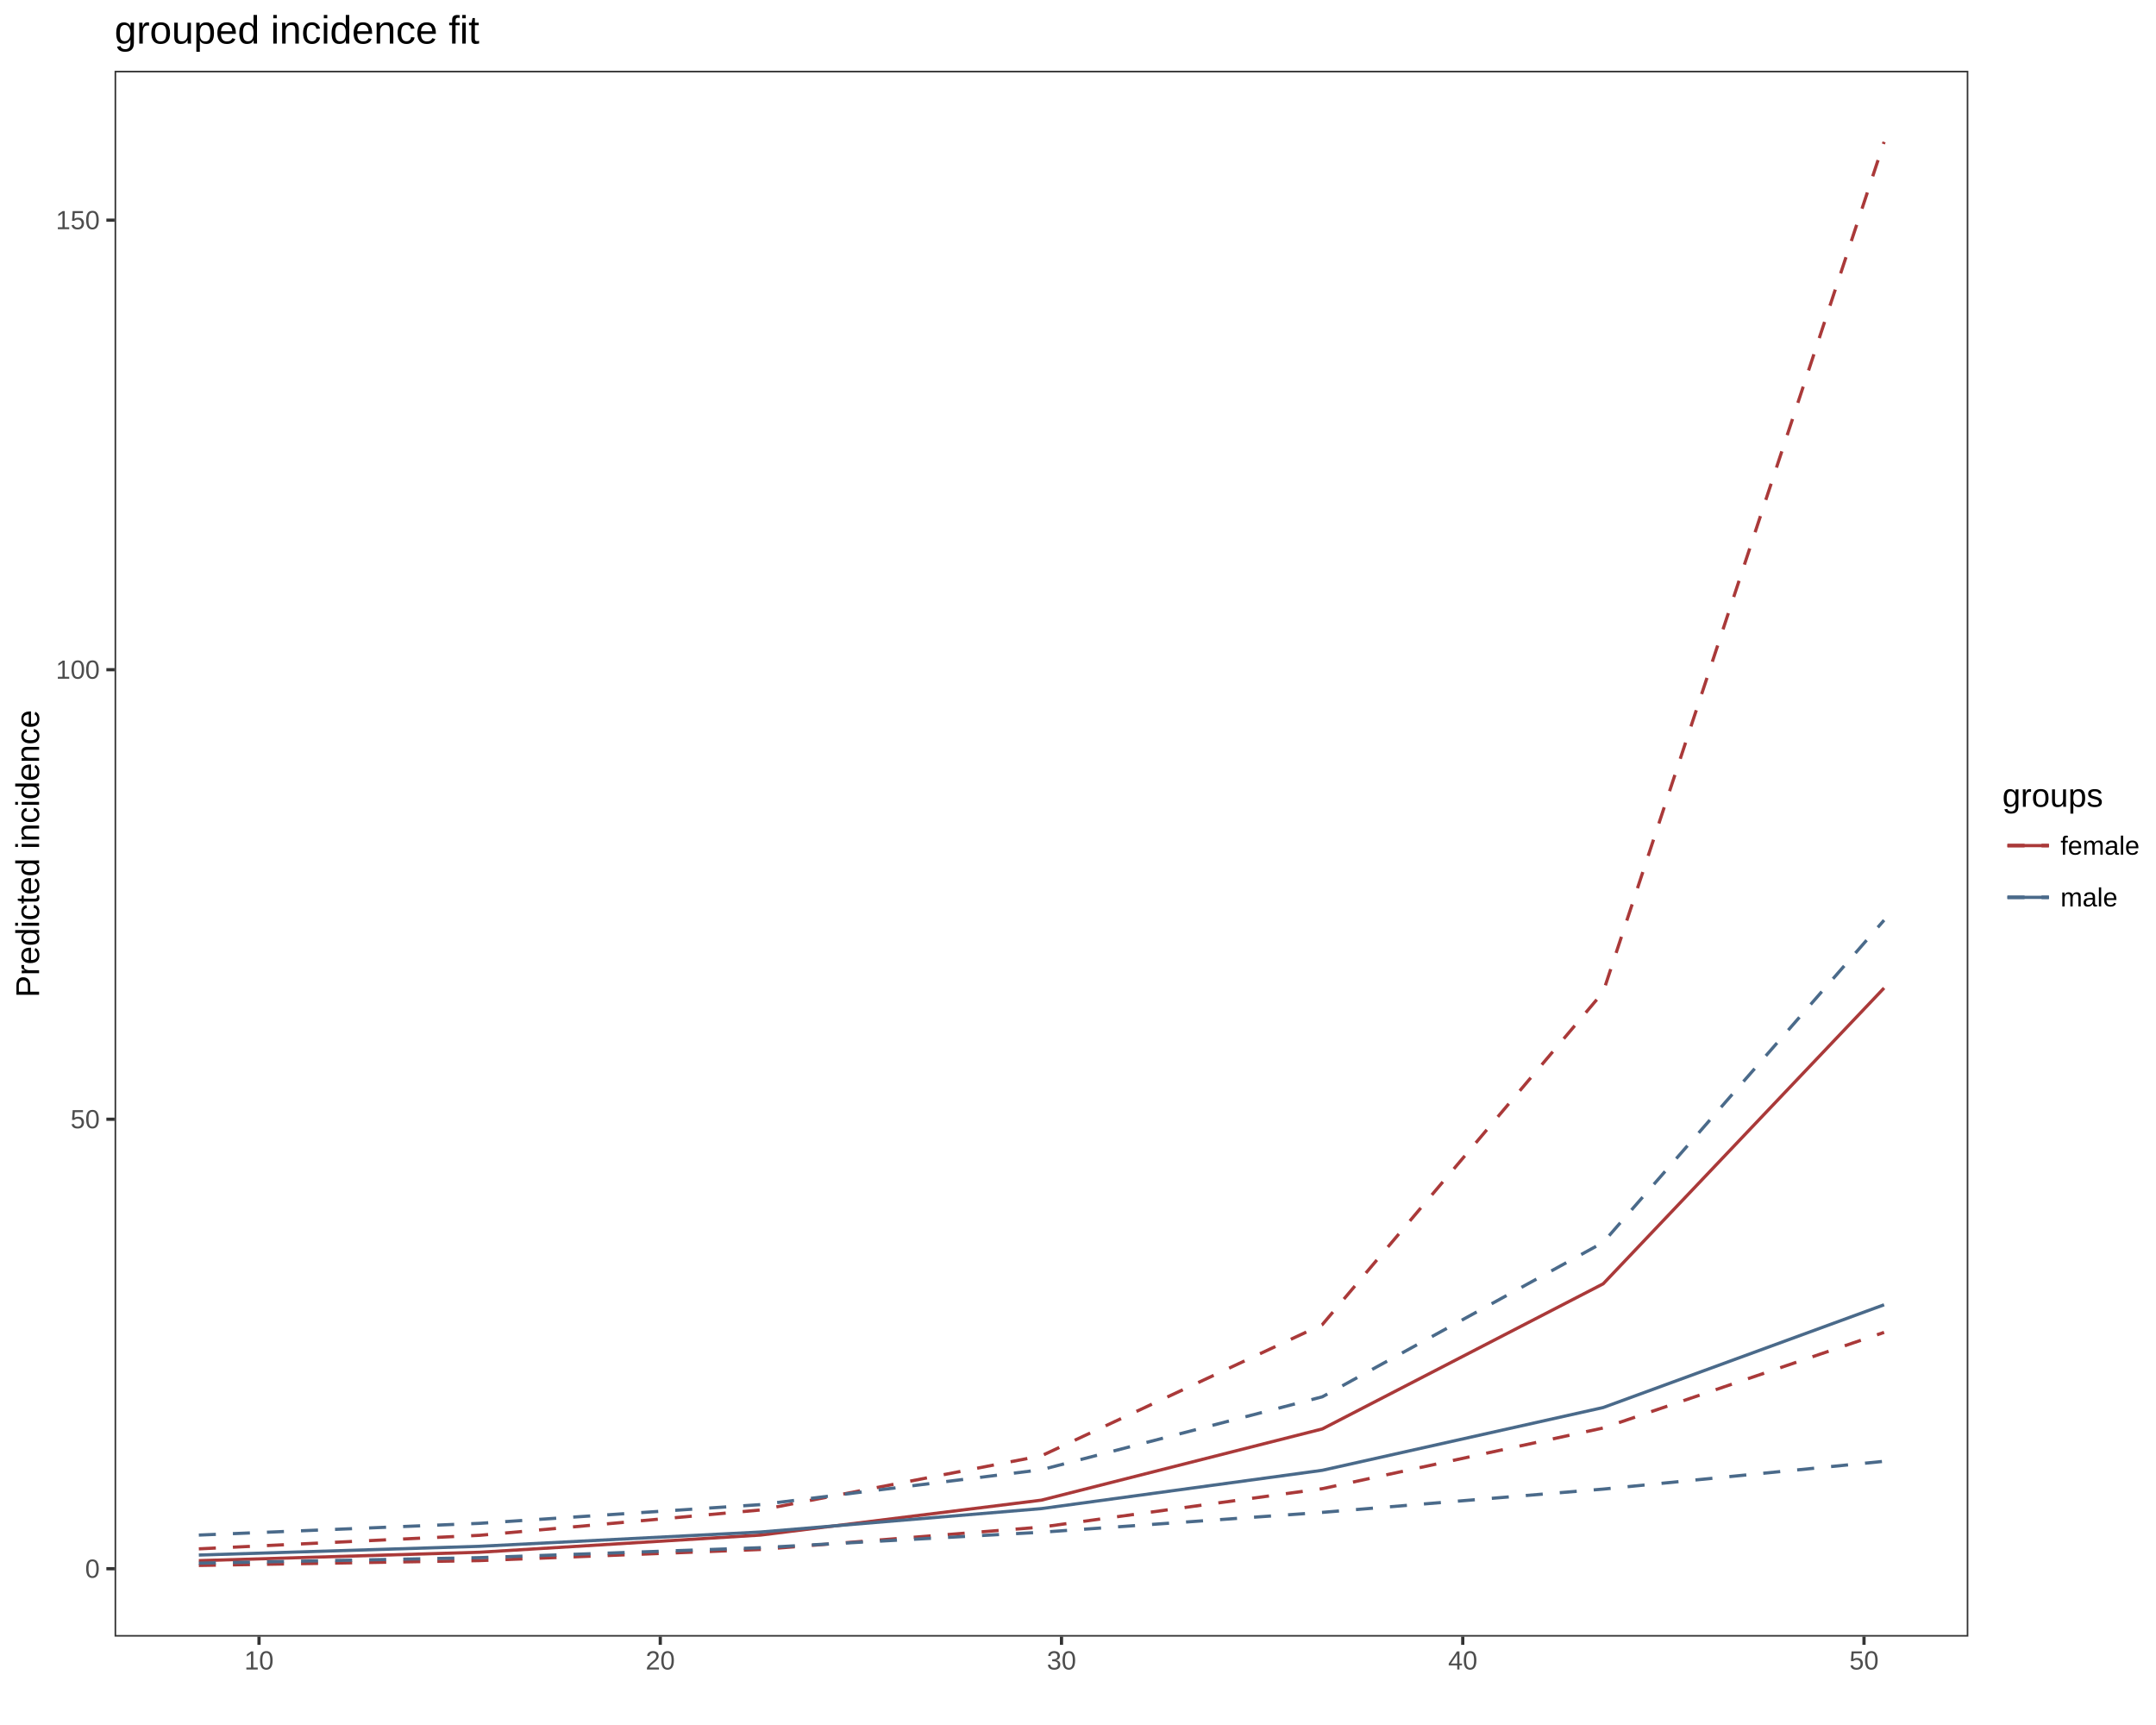
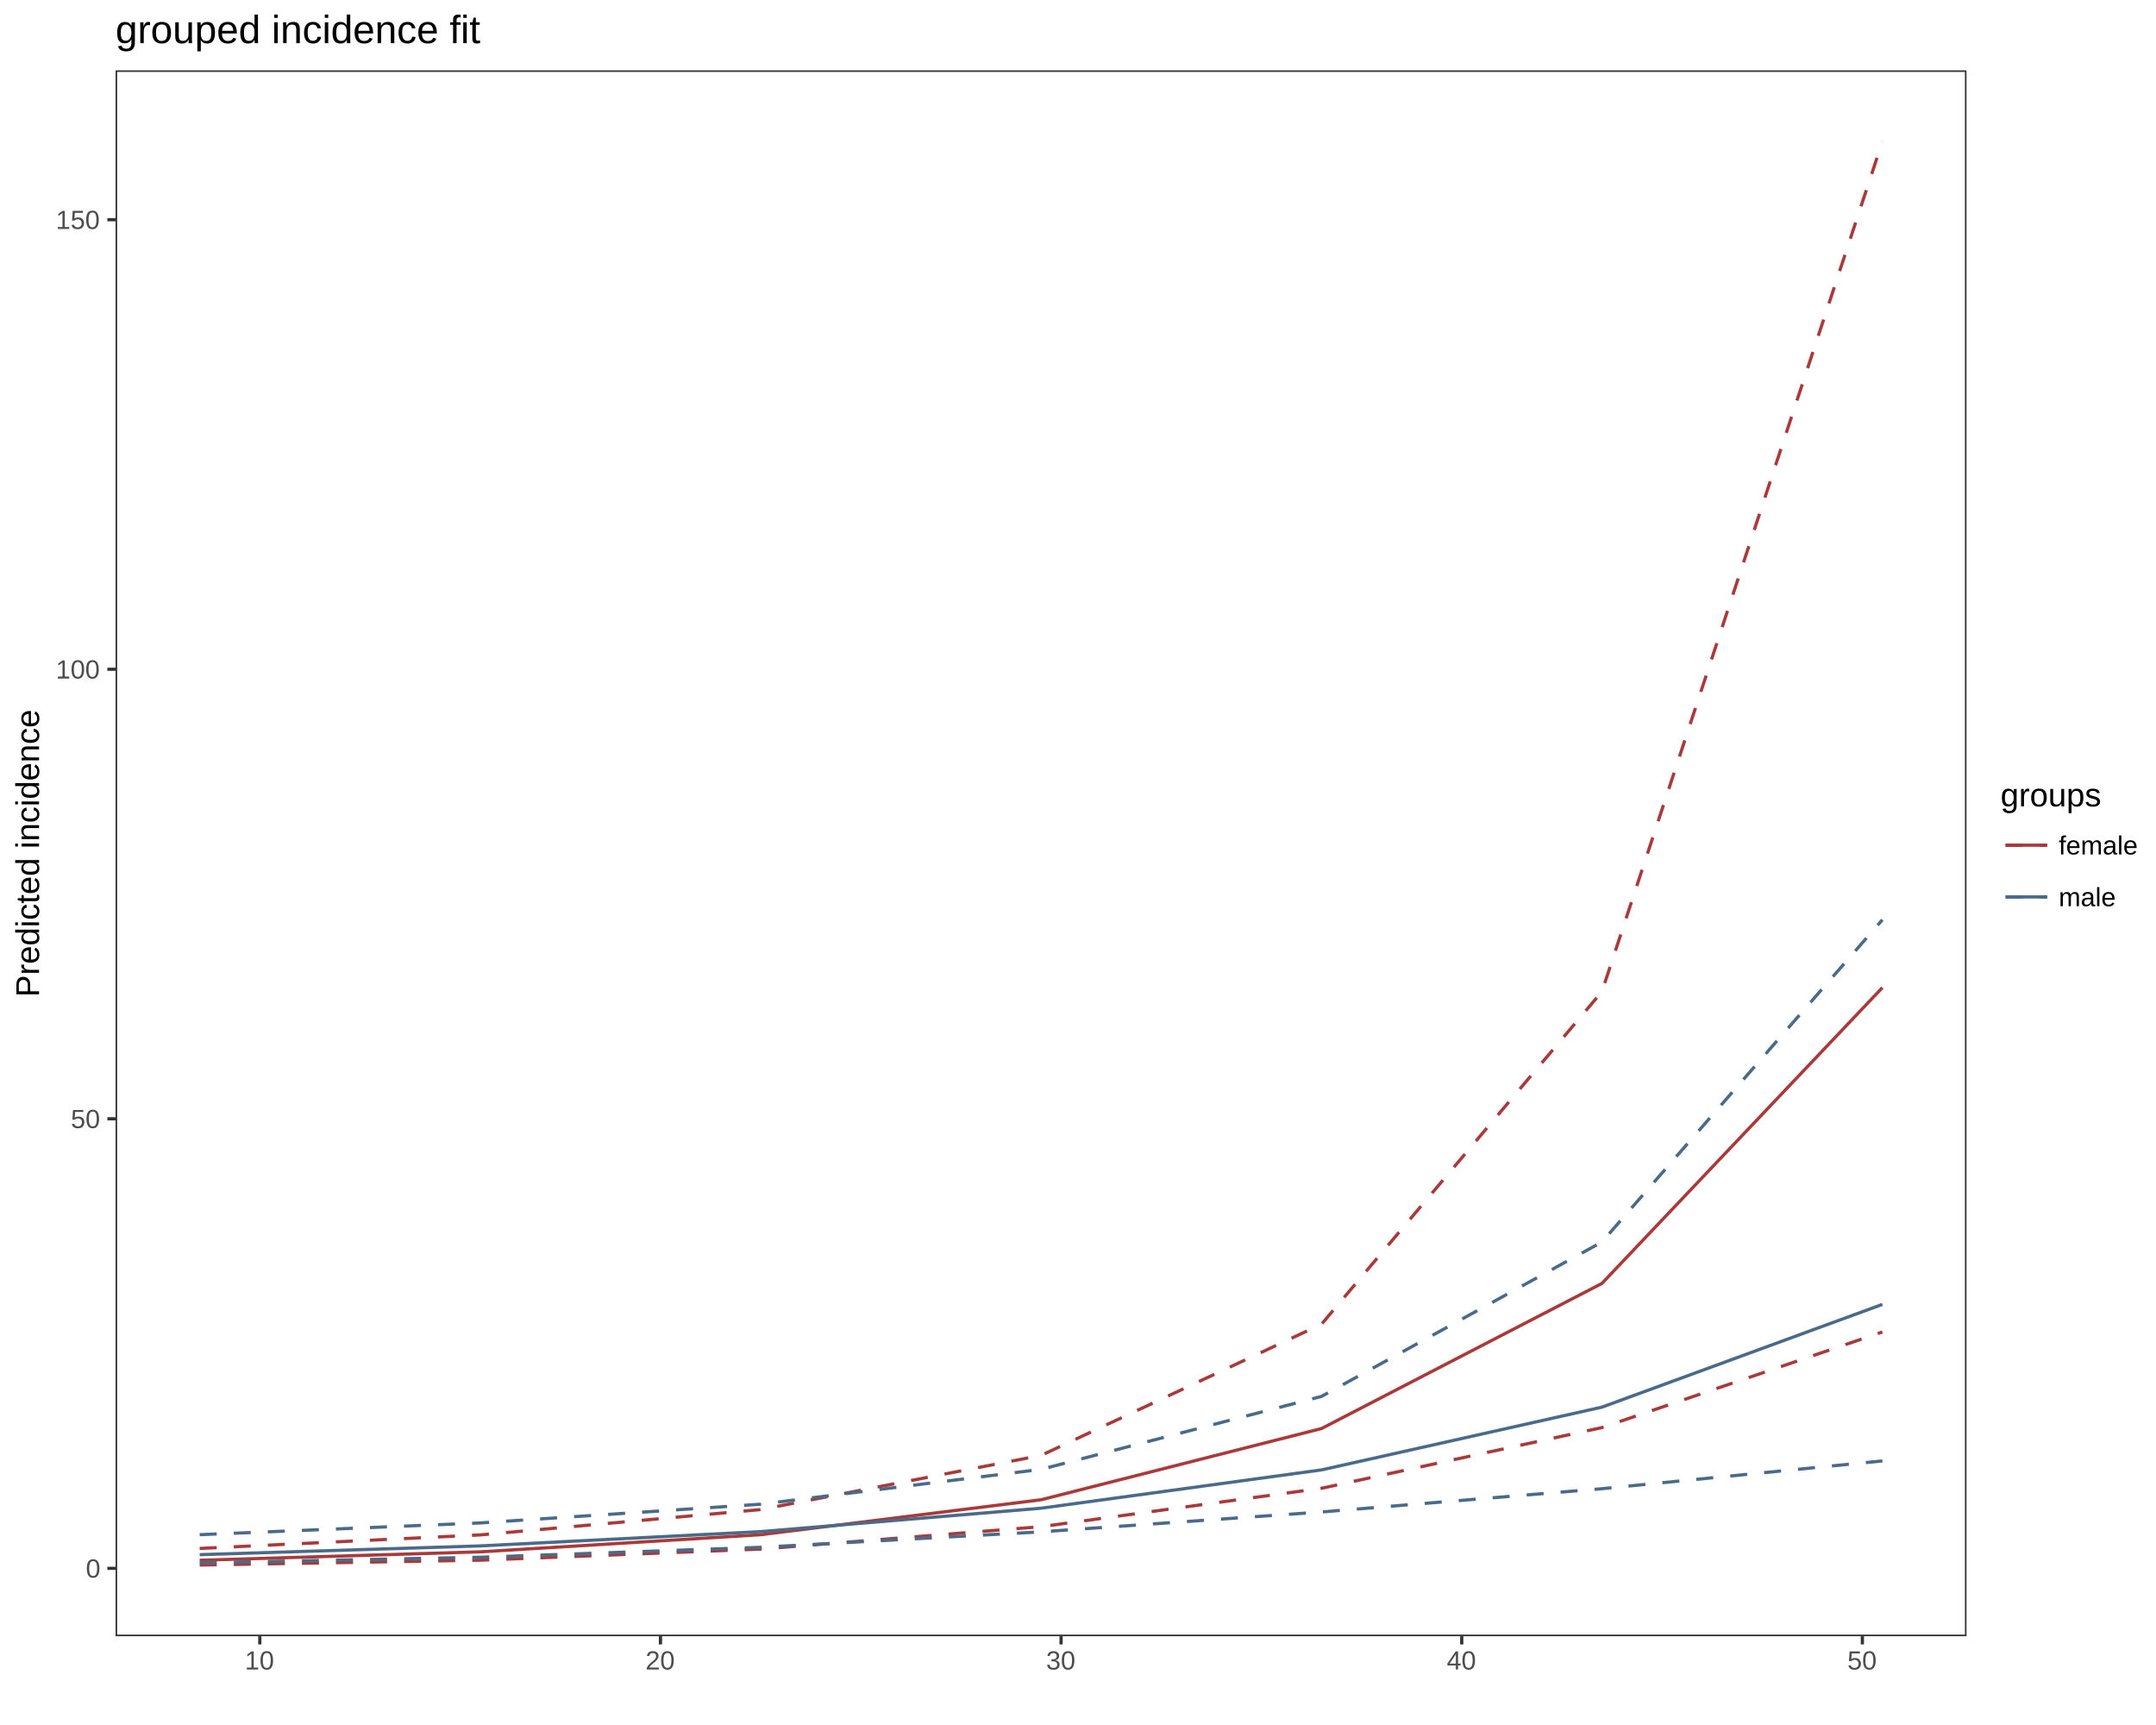
<svg xmlns="http://www.w3.org/2000/svg" viewBox="0 0 720.00 576.00">
  <defs>
    <style type="text/css">
    line, polyline, path, rect, circle {
      fill: none;
      stroke: #000000;
      stroke-linecap: round;
      stroke-linejoin: round;
      stroke-miterlimit: 10.00;
    }
  </style>
  </defs>
  <rect width="100%" height="100%" style="stroke: none; fill: #FFFFFF;" />
-   <rect x="-0.00" y="0.00" width="720.00" height="576.00" style="stroke-width: 1.07; stroke: #FFFFFF; fill: #FFFFFF;" />
+   <rect x="0.00" y="0.00" width="720.00" height="576.00" style="stroke-width: 1.07; stroke: #FFFFFF; fill: #FFFFFF;" />
  <defs>
-     <clipPath id="cpMzguMjU3OXw2NTcuMzI5fDU0Ni40ODd8MjMuNjI2NQ==">
-       <rect x="38.26" y="23.63" width="619.07" height="522.86" />
+     <clipPath id="cpMzguNTk0fDY1Ni43Mjl8NTQ2LjM2fDIzLjQ3Njc=">
+       <rect x="38.59" y="23.48" width="618.13" height="522.88" />
    </clipPath>
  </defs>
-   <rect x="38.26" y="23.63" width="619.07" height="522.86" style="stroke-width: 1.07; stroke: none; fill: #FFFFFF;" clip-path="url(#cpMzguMjU3OXw2NTcuMzI5fDU0Ni40ODd8MjMuNjI2NQ==)" />
-   <polyline points="66.40,521.12 160.20,518.31 253.99,512.58 347.79,500.92 441.59,477.14 535.39,428.68 629.19,329.91 " style="stroke-width: 1.07; stroke: #AA3939; stroke-linecap: butt;" clip-path="url(#cpMzguMjU3OXw2NTcuMzI5fDU0Ni40ODd8MjMuNjI2NQ==)" />
-   <polyline points="66.40,519.25 160.20,516.33 253.99,511.56 347.79,503.74 441.59,490.95 535.39,469.99 629.19,435.68 " style="stroke-width: 1.07; stroke: #4A6A8A; stroke-linecap: butt;" clip-path="url(#cpMzguMjU3OXw2NTcuMzI5fDU0Ni40ODd8MjMuNjI2NQ==)" />
-   <polyline points="66.40,522.72 160.20,521.10 253.99,517.39 347.79,509.91 441.59,497.09 535.39,476.82 629.19,444.90 " style="stroke-width: 1.07; stroke: #AA3939; stroke-dasharray: 5.69,5.69; stroke-linecap: butt;" clip-path="url(#cpMzguMjU3OXw2NTcuMzI5fDU0Ni40ODd8MjMuNjI2NQ==)" />
-   <polyline points="66.40,521.96 160.20,520.12 253.99,516.80 347.79,511.63 441.59,505.00 535.39,497.23 629.19,487.95 " style="stroke-width: 1.07; stroke: #4A6A8A; stroke-dasharray: 5.69,5.69; stroke-linecap: butt;" clip-path="url(#cpMzguMjU3OXw2NTcuMzI5fDU0Ni40ODd8MjMuNjI2NQ==)" />
-   <polyline points="66.40,517.18 160.20,512.66 253.99,504.20 347.79,486.11 441.59,442.30 535.39,331.24 629.19,47.39 " style="stroke-width: 1.07; stroke: #AA3939; stroke-dasharray: 5.69,5.69; stroke-linecap: butt;" clip-path="url(#cpMzguMjU3OXw2NTcuMzI5fDU0Ni40ODd8MjMuNjI2NQ==)" />
-   <polyline points="66.40,512.58 160.20,508.66 253.99,502.41 347.79,490.76 441.59,466.41 535.39,414.86 629.19,307.26 " style="stroke-width: 1.07; stroke: #4A6A8A; stroke-dasharray: 5.69,5.69; stroke-linecap: butt;" clip-path="url(#cpMzguMjU3OXw2NTcuMzI5fDU0Ni40ODd8MjMuNjI2NQ==)" />
-   <rect x="38.26" y="23.63" width="619.07" height="522.86" style="stroke-width: 1.07; stroke: #333333;" clip-path="url(#cpMzguMjU3OXw2NTcuMzI5fDU0Ni40ODd8MjMuNjI2NQ==)" />
+   <rect x="38.59" y="23.48" width="618.13" height="522.88" style="stroke-width: 1.07; stroke: none; fill: #FFFFFF;" clip-path="url(#cpMzguNTk0fDY1Ni43Mjl8NTQ2LjM2fDIzLjQ3Njc=)" />
+   <polyline points="66.69,520.99 160.35,518.18 254.00,512.46 347.66,500.79 441.32,477.01 534.97,428.55 628.63,329.77 " style="stroke-width: 1.07; stroke: #AA3939; stroke-linecap: butt;" clip-path="url(#cpMzguNTk0fDY1Ni43Mjl8NTQ2LjM2fDIzLjQ3Njc=)" />
+   <polyline points="66.69,519.12 160.35,516.20 254.00,511.43 347.66,503.61 441.32,490.82 534.97,469.86 628.63,435.55 " style="stroke-width: 1.07; stroke: #4A6A8A; stroke-linecap: butt;" clip-path="url(#cpMzguNTk0fDY1Ni43Mjl8NTQ2LjM2fDIzLjQ3Njc=)" />
+   <polyline points="66.69,522.59 160.35,520.97 254.00,517.26 347.66,509.78 441.32,496.96 534.97,476.69 628.63,444.77 " style="stroke-width: 1.07; stroke: #AA3939; stroke-dasharray: 5.69,5.69; stroke-linecap: butt;" clip-path="url(#cpMzguNTk0fDY1Ni43Mjl8NTQ2LjM2fDIzLjQ3Njc=)" />
+   <polyline points="66.69,521.83 160.35,519.99 254.00,516.67 347.66,511.50 441.32,504.87 534.97,497.10 628.63,487.82 " style="stroke-width: 1.07; stroke: #4A6A8A; stroke-dasharray: 5.69,5.69; stroke-linecap: butt;" clip-path="url(#cpMzguNTk0fDY1Ni43Mjl8NTQ2LjM2fDIzLjQ3Njc=)" />
+   <polyline points="66.69,517.05 160.35,512.53 254.00,504.07 347.66,485.98 441.32,442.17 534.97,331.10 628.63,47.24 " style="stroke-width: 1.07; stroke: #AA3939; stroke-dasharray: 5.69,5.69; stroke-linecap: butt;" clip-path="url(#cpMzguNTk0fDY1Ni43Mjl8NTQ2LjM2fDIzLjQ3Njc=)" />
+   <polyline points="66.69,512.45 160.35,508.53 254.00,502.28 347.66,490.63 441.32,466.28 534.97,414.72 628.63,307.12 " style="stroke-width: 1.07; stroke: #4A6A8A; stroke-dasharray: 5.69,5.69; stroke-linecap: butt;" clip-path="url(#cpMzguNTk0fDY1Ni43Mjl8NTQ2LjM2fDIzLjQ3Njc=)" />
+   <rect x="38.59" y="23.48" width="618.13" height="522.88" style="stroke-width: 1.07; stroke: #333333;" clip-path="url(#cpMzguNTk0fDY1Ni43Mjl8NTQ2LjM2fDIzLjQ3Njc=)" />
  <defs>
    <clipPath id="cpMHw3MjB8NTc2fDA=">
      <rect x="0.00" y="0.00" width="720.00" height="576.00" />
    </clipPath>
  </defs>
  <g clip-path="url(#cpMHw3MjB8NTc2fDA=)">
-     <text x="28.43" y="526.85" style="font-size: 8.80px; fill: #4D4D4D; font-family: Liberation Sans;" textLength="4.89px" lengthAdjust="spacingAndGlyphs">0</text>
+     <text x="28.66" y="526.79" style="font-size: 8.80px; fill: #4D4D4D; font-family: Liberation Sans;" textLength="5.01px" lengthAdjust="spacingAndGlyphs">0</text>
  </g>
  <g clip-path="url(#cpMHw3MjB8NTc2fDA=)">
-     <text x="23.54" y="376.75" style="font-size: 8.80px; fill: #4D4D4D; font-family: Liberation Sans;" textLength="9.79px" lengthAdjust="spacingAndGlyphs">50</text>
+     <text x="23.65" y="376.68" style="font-size: 8.80px; fill: #4D4D4D; font-family: Liberation Sans;" textLength="10.01px" lengthAdjust="spacingAndGlyphs">50</text>
  </g>
  <g clip-path="url(#cpMHw3MjB8NTc2fDA=)">
-     <text x="18.64" y="226.64" style="font-size: 8.80px; fill: #4D4D4D; font-family: Liberation Sans;" textLength="14.68px" lengthAdjust="spacingAndGlyphs">100</text>
+     <text x="18.65" y="226.57" style="font-size: 8.80px; fill: #4D4D4D; font-family: Liberation Sans;" textLength="15.02px" lengthAdjust="spacingAndGlyphs">100</text>
  </g>
  <g clip-path="url(#cpMHw3MjB8NTc2fDA=)">
-     <text x="18.64" y="76.54" style="font-size: 8.80px; fill: #4D4D4D; font-family: Liberation Sans;" textLength="14.68px" lengthAdjust="spacingAndGlyphs">150</text>
+     <text x="18.65" y="76.46" style="font-size: 8.80px; fill: #4D4D4D; font-family: Liberation Sans;" textLength="15.02px" lengthAdjust="spacingAndGlyphs">150</text>
  </g>
-   <polyline points="35.52,523.82 38.26,523.82 " style="stroke-width: 1.07; stroke: #333333; stroke-linecap: butt;" clip-path="url(#cpMHw3MjB8NTc2fDA=)" />
-   <polyline points="35.52,373.72 38.26,373.72 " style="stroke-width: 1.07; stroke: #333333; stroke-linecap: butt;" clip-path="url(#cpMHw3MjB8NTc2fDA=)" />
-   <polyline points="35.52,223.62 38.26,223.62 " style="stroke-width: 1.07; stroke: #333333; stroke-linecap: butt;" clip-path="url(#cpMHw3MjB8NTc2fDA=)" />
-   <polyline points="35.52,73.51 38.26,73.51 " style="stroke-width: 1.07; stroke: #333333; stroke-linecap: butt;" clip-path="url(#cpMHw3MjB8NTc2fDA=)" />
-   <polyline points="86.50,549.23 86.50,546.49 " style="stroke-width: 1.07; stroke: #333333; stroke-linecap: butt;" clip-path="url(#cpMHw3MjB8NTc2fDA=)" />
-   <polyline points="220.50,549.23 220.50,546.49 " style="stroke-width: 1.07; stroke: #333333; stroke-linecap: butt;" clip-path="url(#cpMHw3MjB8NTc2fDA=)" />
-   <polyline points="354.49,549.23 354.49,546.49 " style="stroke-width: 1.07; stroke: #333333; stroke-linecap: butt;" clip-path="url(#cpMHw3MjB8NTc2fDA=)" />
-   <polyline points="488.49,549.23 488.49,546.49 " style="stroke-width: 1.07; stroke: #333333; stroke-linecap: butt;" clip-path="url(#cpMHw3MjB8NTc2fDA=)" />
-   <polyline points="622.49,549.23 622.49,546.49 " style="stroke-width: 1.07; stroke: #333333; stroke-linecap: butt;" clip-path="url(#cpMHw3MjB8NTc2fDA=)" />
+   <polyline points="35.85,523.69 38.59,523.69 " style="stroke-width: 1.07; stroke: #333333; stroke-linecap: butt;" clip-path="url(#cpMHw3MjB8NTc2fDA=)" />
+   <polyline points="35.85,373.58 38.59,373.58 " style="stroke-width: 1.07; stroke: #333333; stroke-linecap: butt;" clip-path="url(#cpMHw3MjB8NTc2fDA=)" />
+   <polyline points="35.85,223.48 38.59,223.48 " style="stroke-width: 1.07; stroke: #333333; stroke-linecap: butt;" clip-path="url(#cpMHw3MjB8NTc2fDA=)" />
+   <polyline points="35.85,73.37 38.59,73.37 " style="stroke-width: 1.07; stroke: #333333; stroke-linecap: butt;" clip-path="url(#cpMHw3MjB8NTc2fDA=)" />
+   <polyline points="86.76,549.10 86.76,546.36 " style="stroke-width: 1.07; stroke: #333333; stroke-linecap: butt;" clip-path="url(#cpMHw3MjB8NTc2fDA=)" />
+   <polyline points="220.56,549.10 220.56,546.36 " style="stroke-width: 1.07; stroke: #333333; stroke-linecap: butt;" clip-path="url(#cpMHw3MjB8NTc2fDA=)" />
+   <polyline points="354.35,549.10 354.35,546.36 " style="stroke-width: 1.07; stroke: #333333; stroke-linecap: butt;" clip-path="url(#cpMHw3MjB8NTc2fDA=)" />
+   <polyline points="488.15,549.10 488.15,546.36 " style="stroke-width: 1.07; stroke: #333333; stroke-linecap: butt;" clip-path="url(#cpMHw3MjB8NTc2fDA=)" />
+   <polyline points="621.94,549.10 621.94,546.36 " style="stroke-width: 1.07; stroke: #333333; stroke-linecap: butt;" clip-path="url(#cpMHw3MjB8NTc2fDA=)" />
  <g clip-path="url(#cpMHw3MjB8NTc2fDA=)">
-     <text x="81.60" y="557.47" style="font-size: 8.80px; fill: #4D4D4D; font-family: Liberation Sans;" textLength="9.79px" lengthAdjust="spacingAndGlyphs">10</text>
+     <text x="81.75" y="557.48" style="font-size: 8.80px; fill: #4D4D4D; font-family: Liberation Sans;" textLength="10.01px" lengthAdjust="spacingAndGlyphs">10</text>
  </g>
  <g clip-path="url(#cpMHw3MjB8NTc2fDA=)">
-     <text x="215.60" y="557.47" style="font-size: 8.80px; fill: #4D4D4D; font-family: Liberation Sans;" textLength="9.79px" lengthAdjust="spacingAndGlyphs">20</text>
+     <text x="215.55" y="557.48" style="font-size: 8.80px; fill: #4D4D4D; font-family: Liberation Sans;" textLength="10.01px" lengthAdjust="spacingAndGlyphs">20</text>
  </g>
  <g clip-path="url(#cpMHw3MjB8NTc2fDA=)">
-     <text x="349.60" y="557.47" style="font-size: 8.80px; fill: #4D4D4D; font-family: Liberation Sans;" textLength="9.79px" lengthAdjust="spacingAndGlyphs">30</text>
+     <text x="349.35" y="557.48" style="font-size: 8.80px; fill: #4D4D4D; font-family: Liberation Sans;" textLength="10.01px" lengthAdjust="spacingAndGlyphs">30</text>
  </g>
  <g clip-path="url(#cpMHw3MjB8NTc2fDA=)">
-     <text x="483.60" y="557.47" style="font-size: 8.80px; fill: #4D4D4D; font-family: Liberation Sans;" textLength="9.79px" lengthAdjust="spacingAndGlyphs">40</text>
+     <text x="483.14" y="557.48" style="font-size: 8.80px; fill: #4D4D4D; font-family: Liberation Sans;" textLength="10.01px" lengthAdjust="spacingAndGlyphs">40</text>
  </g>
  <g clip-path="url(#cpMHw3MjB8NTc2fDA=)">
-     <text x="617.60" y="557.47" style="font-size: 8.80px; fill: #4D4D4D; font-family: Liberation Sans;" textLength="9.79px" lengthAdjust="spacingAndGlyphs">50</text>
+     <text x="616.94" y="557.48" style="font-size: 8.80px; fill: #4D4D4D; font-family: Liberation Sans;" textLength="10.01px" lengthAdjust="spacingAndGlyphs">50</text>
  </g>
  <g clip-path="url(#cpMHw3MjB8NTc2fDA=)">
-     <text transform="translate(13.05,333.06) rotate(-90)" style="font-size: 11.00px; font-family: Liberation Sans;" textLength="96.00px" lengthAdjust="spacingAndGlyphs">Predicted incidence</text>
+     <text transform="translate(13.04,332.92) rotate(-90)" style="font-size: 11.00px; font-family: Liberation Sans;" textLength="96.00px" lengthAdjust="spacingAndGlyphs">Predicted incidence</text>
  </g>
-   <rect x="668.67" y="261.83" width="45.85" height="46.45" style="stroke-width: 1.07; stroke: none; fill: #FFFFFF;" clip-path="url(#cpMHw3MjB8NTc2fDA=)" />
+   <rect x="668.07" y="261.70" width="46.45" height="46.44" style="stroke-width: 1.07; stroke: none; fill: #FFFFFF;" clip-path="url(#cpMHw3MjB8NTc2fDA=)" />
  <g clip-path="url(#cpMHw3MjB8NTc2fDA=)">
-     <text x="668.67" y="269.40" style="font-size: 11.00px; font-family: Liberation Sans;" textLength="33.63px" lengthAdjust="spacingAndGlyphs">groups</text>
+     <text x="668.07" y="269.26" style="font-size: 11.00px; font-family: Liberation Sans;" textLength="33.63px" lengthAdjust="spacingAndGlyphs">groups</text>
  </g>
-   <rect x="668.67" y="273.72" width="17.28" height="17.28" style="stroke-width: 1.07; stroke: none; fill: #FFFFFF;" clip-path="url(#cpMHw3MjB8NTc2fDA=)" />
-   <line x1="670.40" y1="282.36" x2="684.22" y2="282.36" style="stroke-width: 1.07; stroke: #AA3939; stroke-linecap: butt;" clip-path="url(#cpMHw3MjB8NTc2fDA=)" />
-   <line x1="670.40" y1="282.36" x2="684.22" y2="282.36" style="stroke-width: 1.07; stroke: #AA3939; stroke-dasharray: 5.69,5.69; stroke-linecap: butt;" clip-path="url(#cpMHw3MjB8NTc2fDA=)" />
-   <line x1="670.40" y1="282.36" x2="684.22" y2="282.36" style="stroke-width: 1.07; stroke: #AA3939; stroke-dasharray: 5.69,5.69; stroke-linecap: butt;" clip-path="url(#cpMHw3MjB8NTc2fDA=)" />
-   <rect x="668.67" y="291.00" width="17.28" height="17.28" style="stroke-width: 1.07; stroke: none; fill: #FFFFFF;" clip-path="url(#cpMHw3MjB8NTc2fDA=)" />
-   <line x1="670.40" y1="299.64" x2="684.22" y2="299.64" style="stroke-width: 1.07; stroke: #4A6A8A; stroke-linecap: butt;" clip-path="url(#cpMHw3MjB8NTc2fDA=)" />
-   <line x1="670.40" y1="299.64" x2="684.22" y2="299.64" style="stroke-width: 1.07; stroke: #4A6A8A; stroke-dasharray: 5.69,5.69; stroke-linecap: butt;" clip-path="url(#cpMHw3MjB8NTc2fDA=)" />
-   <line x1="670.40" y1="299.64" x2="684.22" y2="299.64" style="stroke-width: 1.07; stroke: #4A6A8A; stroke-dasharray: 5.69,5.69; stroke-linecap: butt;" clip-path="url(#cpMHw3MjB8NTc2fDA=)" />
+   <rect x="668.07" y="273.58" width="17.28" height="17.28" style="stroke-width: 1.07; stroke: none; fill: #FFFFFF;" clip-path="url(#cpMHw3MjB8NTc2fDA=)" />
+   <line x1="669.80" y1="282.22" x2="683.62" y2="282.22" style="stroke-width: 1.07; stroke: #AA3939; stroke-linecap: butt;" clip-path="url(#cpMHw3MjB8NTc2fDA=)" />
+   <line x1="669.80" y1="282.22" x2="683.62" y2="282.22" style="stroke-width: 1.07; stroke: #AA3939; stroke-dasharray: 5.69,5.69; stroke-linecap: butt;" clip-path="url(#cpMHw3MjB8NTc2fDA=)" />
+   <line x1="669.80" y1="282.22" x2="683.62" y2="282.22" style="stroke-width: 1.07; stroke: #AA3939; stroke-dasharray: 5.69,5.69; stroke-linecap: butt;" clip-path="url(#cpMHw3MjB8NTc2fDA=)" />
+   <rect x="668.07" y="290.86" width="17.28" height="17.28" style="stroke-width: 1.07; stroke: none; fill: #FFFFFF;" clip-path="url(#cpMHw3MjB8NTc2fDA=)" />
+   <line x1="669.80" y1="299.50" x2="683.62" y2="299.50" style="stroke-width: 1.07; stroke: #4A6A8A; stroke-linecap: butt;" clip-path="url(#cpMHw3MjB8NTc2fDA=)" />
+   <line x1="669.80" y1="299.50" x2="683.62" y2="299.50" style="stroke-width: 1.07; stroke: #4A6A8A; stroke-dasharray: 5.69,5.69; stroke-linecap: butt;" clip-path="url(#cpMHw3MjB8NTc2fDA=)" />
+   <line x1="669.80" y1="299.50" x2="683.62" y2="299.50" style="stroke-width: 1.07; stroke: #4A6A8A; stroke-dasharray: 5.69,5.69; stroke-linecap: butt;" clip-path="url(#cpMHw3MjB8NTc2fDA=)" />
  <g clip-path="url(#cpMHw3MjB8NTc2fDA=)">
-     <text x="688.11" y="285.39" style="font-size: 8.80px; font-family: Liberation Sans;" textLength="26.41px" lengthAdjust="spacingAndGlyphs">female</text>
+     <text x="687.51" y="285.31" style="font-size: 8.80px; font-family: Liberation Sans;" textLength="27.01px" lengthAdjust="spacingAndGlyphs">female</text>
  </g>
  <g clip-path="url(#cpMHw3MjB8NTc2fDA=)">
-     <text x="688.11" y="302.67" style="font-size: 8.80px; font-family: Liberation Sans;" textLength="19.07px" lengthAdjust="spacingAndGlyphs">male</text>
+     <text x="687.51" y="302.59" style="font-size: 8.80px; font-family: Liberation Sans;" textLength="19.51px" lengthAdjust="spacingAndGlyphs">male</text>
  </g>
  <g clip-path="url(#cpMHw3MjB8NTc2fDA=)">
-     <text x="38.26" y="14.56" style="font-size: 13.20px; font-family: Liberation Sans;" textLength="121.82px" lengthAdjust="spacingAndGlyphs">grouped incidence fit</text>
+     <text x="38.59" y="14.42" style="font-size: 13.20px; font-family: Liberation Sans;" textLength="119.97px" lengthAdjust="spacingAndGlyphs">grouped incidence fit</text>
  </g>
</svg>
